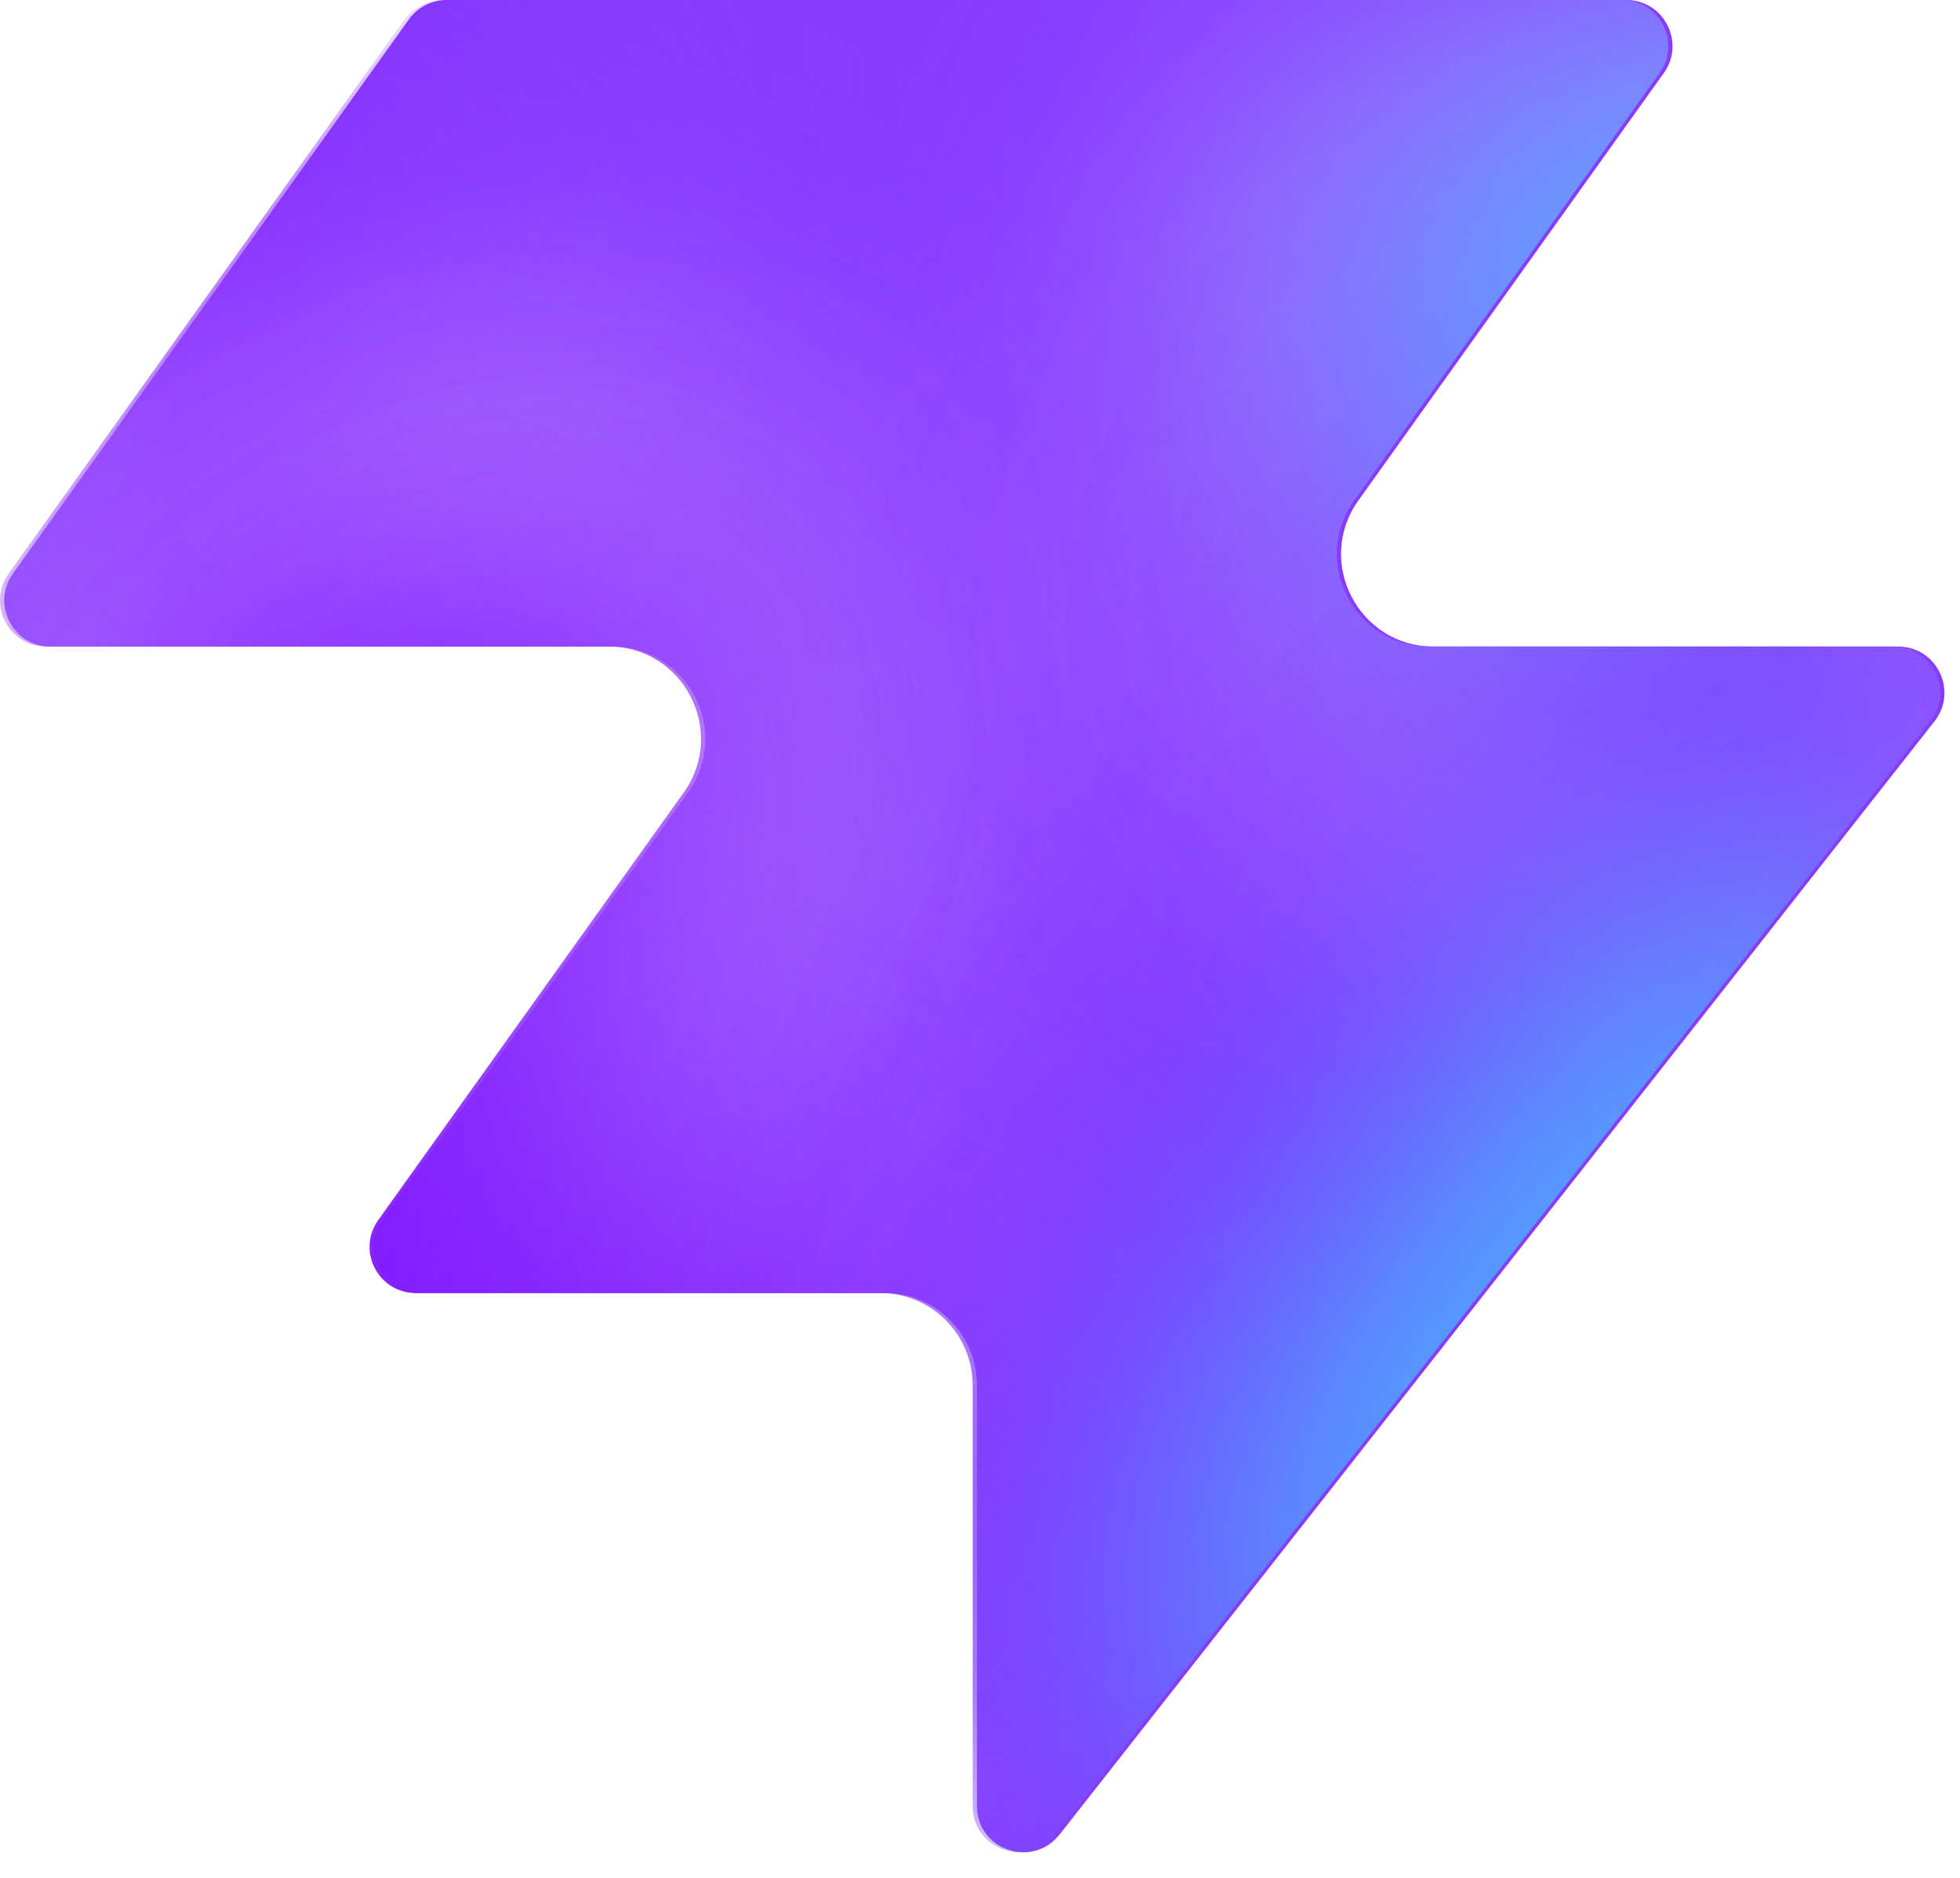
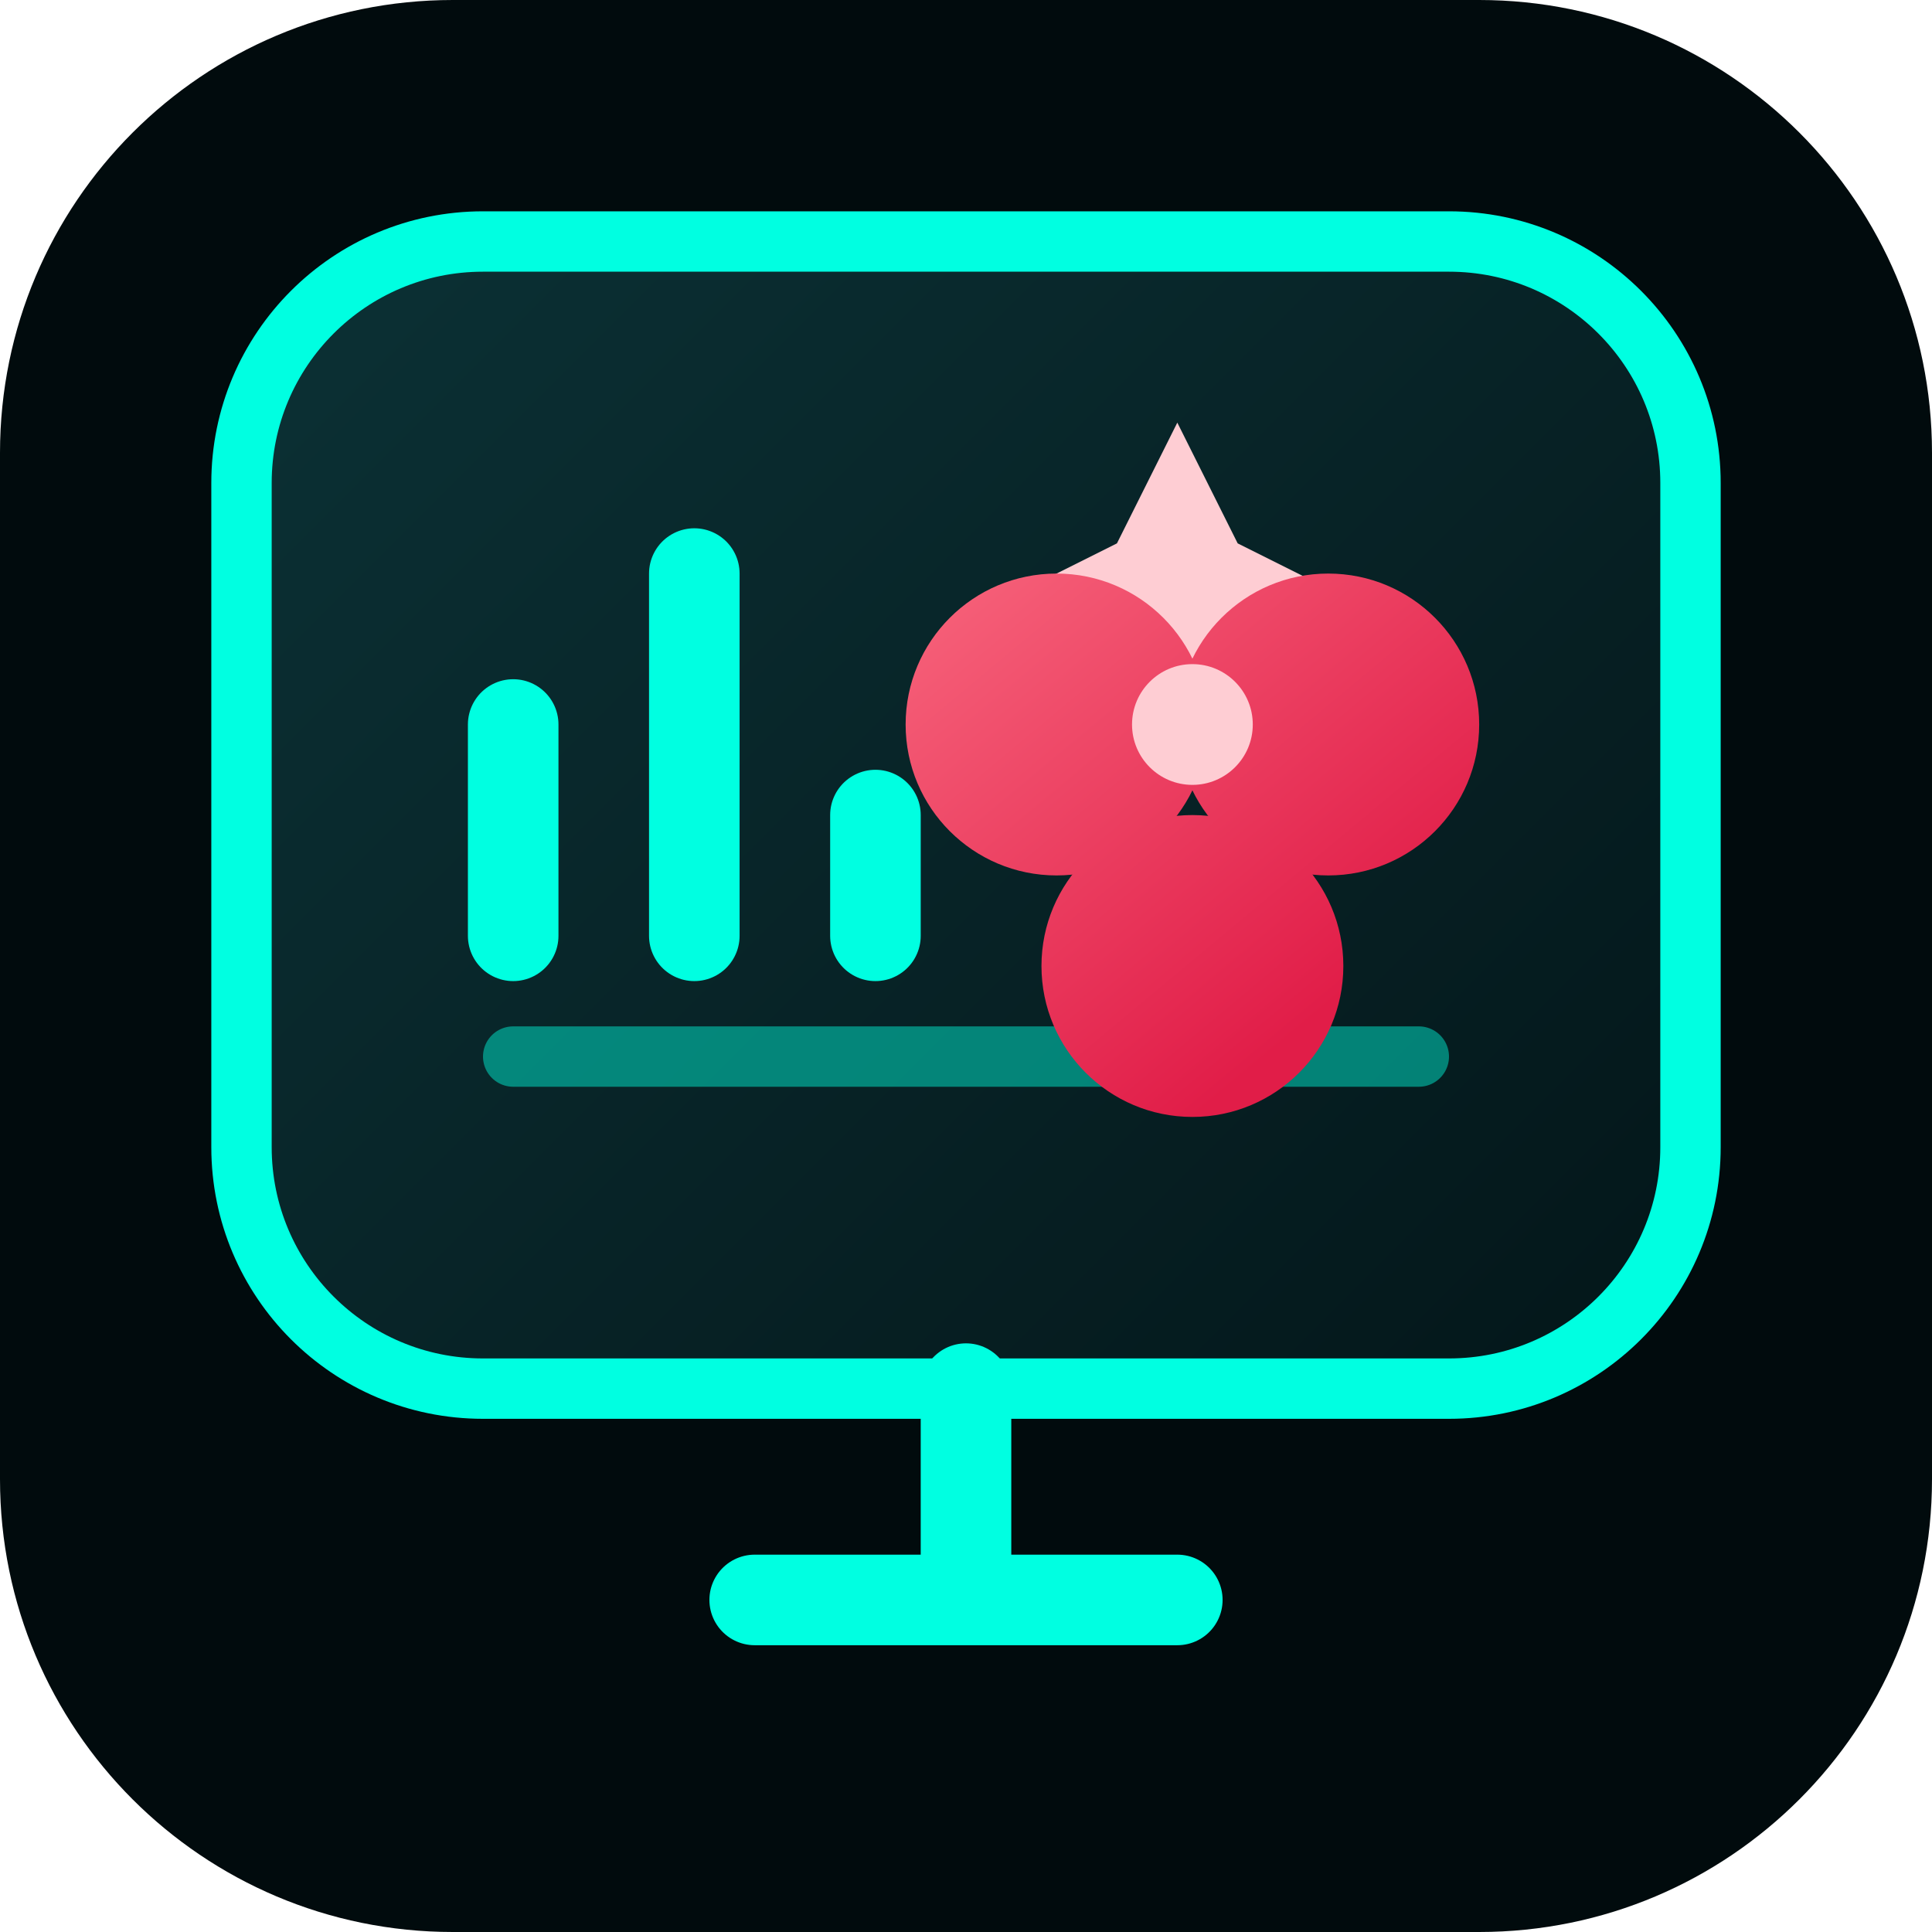
- <svg xmlns="http://www.w3.org/2000/svg" width="48" height="46" fill="none" viewBox="0 0 48 46">
-   <path fill="#863bff" d="M25.946 44.938c-.664.845-2.021.375-2.021-.698V33.937a2.26 2.26 0 0 0-2.262-2.262H10.287c-.92 0-1.456-1.04-.92-1.788l7.48-10.471c1.07-1.497 0-3.578-1.842-3.578H1.237c-.92 0-1.456-1.04-.92-1.788L10.013.474c.214-.297.556-.474.92-.474h28.894c.92 0 1.456 1.04.92 1.788l-7.48 10.471c-1.07 1.498 0 3.579 1.842 3.579h11.377c.943 0 1.473 1.088.89 1.83L25.947 44.94z" style="fill:#863bff;fill:color(display-p3 .525 .23 1);fill-opacity:1" />
-   <mask id="a" width="48" height="46" x="0" y="0" maskUnits="userSpaceOnUse" style="mask-type:alpha">
-     <path fill="#000" d="M25.842 44.938c-.664.844-2.021.375-2.021-.698V33.937a2.26 2.26 0 0 0-2.262-2.262H10.183c-.92 0-1.456-1.04-.92-1.788l7.48-10.471c1.07-1.498 0-3.579-1.842-3.579H1.133c-.92 0-1.456-1.04-.92-1.787L9.91.473c.214-.297.556-.474.92-.474h28.894c.92 0 1.456 1.04.92 1.788l-7.48 10.471c-1.07 1.498 0 3.578 1.842 3.578h11.377c.943 0 1.473 1.088.89 1.832L25.843 44.94z" style="fill:#000;fill-opacity:1" />
-   </mask>
-   <g mask="url(#a)">
-     <g filter="url(#b)">
-       <ellipse cx="5.508" cy="14.704" fill="#ede6ff" rx="5.508" ry="14.704" style="fill:#ede6ff;fill:color(display-p3 .927 .903 1);fill-opacity:1" transform="matrix(.00324 1 1 -.00324 -4.47 31.516)" />
-     </g>
-     <g filter="url(#c)">
-       <ellipse cx="10.399" cy="29.851" fill="#ede6ff" rx="10.399" ry="29.851" style="fill:#ede6ff;fill:color(display-p3 .927 .903 1);fill-opacity:1" transform="matrix(.00324 1 1 -.00324 -39.328 7.883)" />
-     </g>
-     <g filter="url(#d)">
-       <ellipse cx="5.508" cy="30.487" fill="#7e14ff" rx="5.508" ry="30.487" style="fill:#7e14ff;fill:color(display-p3 .492 .077 1);fill-opacity:1" transform="rotate(89.814 -25.913 -14.639)scale(1 -1)" />
-     </g>
-     <g filter="url(#e)">
-       <ellipse cx="5.508" cy="30.599" fill="#7e14ff" rx="5.508" ry="30.599" style="fill:#7e14ff;fill:color(display-p3 .492 .077 1);fill-opacity:1" transform="rotate(89.814 -32.644 -3.334)scale(1 -1)" />
-     </g>
-     <g filter="url(#f)">
-       <ellipse cx="5.508" cy="30.599" fill="#7e14ff" rx="5.508" ry="30.599" style="fill:#7e14ff;fill:color(display-p3 .492 .077 1);fill-opacity:1" transform="matrix(.00324 1 1 -.00324 -34.34 30.47)" />
-     </g>
-     <g filter="url(#g)">
-       <ellipse cx="14.072" cy="22.078" fill="#ede6ff" rx="14.072" ry="22.078" style="fill:#ede6ff;fill:color(display-p3 .927 .903 1);fill-opacity:1" transform="rotate(93.35 24.506 48.493)scale(-1 1)" />
-     </g>
-     <g filter="url(#h)">
-       <ellipse cx="3.47" cy="21.501" fill="#7e14ff" rx="3.47" ry="21.501" style="fill:#7e14ff;fill:color(display-p3 .492 .077 1);fill-opacity:1" transform="rotate(89.009 28.708 47.59)scale(-1 1)" />
-     </g>
-     <g filter="url(#i)">
-       <ellipse cx="3.47" cy="21.501" fill="#7e14ff" rx="3.47" ry="21.501" style="fill:#7e14ff;fill:color(display-p3 .492 .077 1);fill-opacity:1" transform="rotate(89.009 28.708 47.59)scale(-1 1)" />
-     </g>
-     <g filter="url(#j)">
-       <ellipse cx=".387" cy="8.972" fill="#7e14ff" rx="4.407" ry="29.108" style="fill:#7e14ff;fill:color(display-p3 .492 .077 1);fill-opacity:1" transform="rotate(39.51 .387 8.972)" />
-     </g>
-     <g filter="url(#k)">
-       <ellipse cx="47.523" cy="-6.092" fill="#7e14ff" rx="4.407" ry="29.108" style="fill:#7e14ff;fill:color(display-p3 .492 .077 1);fill-opacity:1" transform="rotate(37.892 47.523 -6.092)" />
-     </g>
-     <g filter="url(#l)">
-       <ellipse cx="41.412" cy="6.333" fill="#47bfff" rx="5.971" ry="9.665" style="fill:#47bfff;fill:color(display-p3 .28 .748 1);fill-opacity:1" transform="rotate(37.892 41.412 6.333)" />
-     </g>
-     <g filter="url(#m)">
-       <ellipse cx="-1.879" cy="38.332" fill="#7e14ff" rx="4.407" ry="29.108" style="fill:#7e14ff;fill:color(display-p3 .492 .077 1);fill-opacity:1" transform="rotate(37.892 -1.88 38.332)" />
-     </g>
-     <g filter="url(#n)">
-       <ellipse cx="-1.879" cy="38.332" fill="#7e14ff" rx="4.407" ry="29.108" style="fill:#7e14ff;fill:color(display-p3 .492 .077 1);fill-opacity:1" transform="rotate(37.892 -1.88 38.332)" />
-     </g>
-     <g filter="url(#o)">
-       <ellipse cx="35.651" cy="29.907" fill="#7e14ff" rx="4.407" ry="29.108" style="fill:#7e14ff;fill:color(display-p3 .492 .077 1);fill-opacity:1" transform="rotate(37.892 35.651 29.907)" />
-     </g>
-     <g filter="url(#p)">
-       <ellipse cx="38.418" cy="32.4" fill="#47bfff" rx="5.971" ry="15.297" style="fill:#47bfff;fill:color(display-p3 .28 .748 1);fill-opacity:1" transform="rotate(37.892 38.418 32.4)" />
-     </g>
-   </g>
+ <svg xmlns="http://www.w3.org/2000/svg" viewBox="0 0 64 64">
  <defs>
-     <filter id="b" width="60.045" height="41.654" x="-19.77" y="16.149" color-interpolation-filters="sRGB" filterUnits="userSpaceOnUse">
-       <feFlood flood-opacity="0" result="BackgroundImageFix" />
-       <feBlend in="SourceGraphic" in2="BackgroundImageFix" result="shape" />
-       <feGaussianBlur result="effect1_foregroundBlur_2002_17158" stdDeviation="7.659" />
-     </filter>
-     <filter id="c" width="90.34" height="51.437" x="-54.613" y="-7.533" color-interpolation-filters="sRGB" filterUnits="userSpaceOnUse">
-       <feFlood flood-opacity="0" result="BackgroundImageFix" />
-       <feBlend in="SourceGraphic" in2="BackgroundImageFix" result="shape" />
-       <feGaussianBlur result="effect1_foregroundBlur_2002_17158" stdDeviation="7.659" />
-     </filter>
-     <filter id="d" width="79.355" height="29.4" x="-49.64" y="2.03" color-interpolation-filters="sRGB" filterUnits="userSpaceOnUse">
-       <feFlood flood-opacity="0" result="BackgroundImageFix" />
-       <feBlend in="SourceGraphic" in2="BackgroundImageFix" result="shape" />
-       <feGaussianBlur result="effect1_foregroundBlur_2002_17158" stdDeviation="4.596" />
-     </filter>
-     <filter id="e" width="79.579" height="29.4" x="-45.045" y="20.029" color-interpolation-filters="sRGB" filterUnits="userSpaceOnUse">
-       <feFlood flood-opacity="0" result="BackgroundImageFix" />
-       <feBlend in="SourceGraphic" in2="BackgroundImageFix" result="shape" />
-       <feGaussianBlur result="effect1_foregroundBlur_2002_17158" stdDeviation="4.596" />
-     </filter>
-     <filter id="f" width="79.579" height="29.4" x="-43.513" y="21.178" color-interpolation-filters="sRGB" filterUnits="userSpaceOnUse">
-       <feFlood flood-opacity="0" result="BackgroundImageFix" />
-       <feBlend in="SourceGraphic" in2="BackgroundImageFix" result="shape" />
-       <feGaussianBlur result="effect1_foregroundBlur_2002_17158" stdDeviation="4.596" />
-     </filter>
-     <filter id="g" width="74.749" height="58.852" x="15.756" y="-17.901" color-interpolation-filters="sRGB" filterUnits="userSpaceOnUse">
-       <feFlood flood-opacity="0" result="BackgroundImageFix" />
-       <feBlend in="SourceGraphic" in2="BackgroundImageFix" result="shape" />
-       <feGaussianBlur result="effect1_foregroundBlur_2002_17158" stdDeviation="7.659" />
-     </filter>
-     <filter id="h" width="61.377" height="25.362" x="23.548" y="2.284" color-interpolation-filters="sRGB" filterUnits="userSpaceOnUse">
-       <feFlood flood-opacity="0" result="BackgroundImageFix" />
-       <feBlend in="SourceGraphic" in2="BackgroundImageFix" result="shape" />
-       <feGaussianBlur result="effect1_foregroundBlur_2002_17158" stdDeviation="4.596" />
-     </filter>
-     <filter id="i" width="61.377" height="25.362" x="23.548" y="2.284" color-interpolation-filters="sRGB" filterUnits="userSpaceOnUse">
-       <feFlood flood-opacity="0" result="BackgroundImageFix" />
-       <feBlend in="SourceGraphic" in2="BackgroundImageFix" result="shape" />
-       <feGaussianBlur result="effect1_foregroundBlur_2002_17158" stdDeviation="4.596" />
-     </filter>
-     <filter id="j" width="56.045" height="63.649" x="-27.636" y="-22.853" color-interpolation-filters="sRGB" filterUnits="userSpaceOnUse">
-       <feFlood flood-opacity="0" result="BackgroundImageFix" />
-       <feBlend in="SourceGraphic" in2="BackgroundImageFix" result="shape" />
-       <feGaussianBlur result="effect1_foregroundBlur_2002_17158" stdDeviation="4.596" />
-     </filter>
-     <filter id="k" width="54.814" height="64.646" x="20.116" y="-38.415" color-interpolation-filters="sRGB" filterUnits="userSpaceOnUse">
-       <feFlood flood-opacity="0" result="BackgroundImageFix" />
-       <feBlend in="SourceGraphic" in2="BackgroundImageFix" result="shape" />
-       <feGaussianBlur result="effect1_foregroundBlur_2002_17158" stdDeviation="4.596" />
-     </filter>
-     <filter id="l" width="33.541" height="35.313" x="24.641" y="-11.323" color-interpolation-filters="sRGB" filterUnits="userSpaceOnUse">
-       <feFlood flood-opacity="0" result="BackgroundImageFix" />
-       <feBlend in="SourceGraphic" in2="BackgroundImageFix" result="shape" />
-       <feGaussianBlur result="effect1_foregroundBlur_2002_17158" stdDeviation="4.596" />
-     </filter>
-     <filter id="m" width="54.814" height="64.646" x="-29.286" y="6.009" color-interpolation-filters="sRGB" filterUnits="userSpaceOnUse">
-       <feFlood flood-opacity="0" result="BackgroundImageFix" />
-       <feBlend in="SourceGraphic" in2="BackgroundImageFix" result="shape" />
-       <feGaussianBlur result="effect1_foregroundBlur_2002_17158" stdDeviation="4.596" />
-     </filter>
-     <filter id="n" width="54.814" height="64.646" x="-29.286" y="6.009" color-interpolation-filters="sRGB" filterUnits="userSpaceOnUse">
-       <feFlood flood-opacity="0" result="BackgroundImageFix" />
-       <feBlend in="SourceGraphic" in2="BackgroundImageFix" result="shape" />
-       <feGaussianBlur result="effect1_foregroundBlur_2002_17158" stdDeviation="4.596" />
-     </filter>
-     <filter id="o" width="54.814" height="64.646" x="8.244" y="-2.416" color-interpolation-filters="sRGB" filterUnits="userSpaceOnUse">
-       <feFlood flood-opacity="0" result="BackgroundImageFix" />
-       <feBlend in="SourceGraphic" in2="BackgroundImageFix" result="shape" />
-       <feGaussianBlur result="effect1_foregroundBlur_2002_17158" stdDeviation="4.596" />
-     </filter>
-     <filter id="p" width="39.409" height="43.623" x="18.713" y="10.588" color-interpolation-filters="sRGB" filterUnits="userSpaceOnUse">
-       <feFlood flood-opacity="0" result="BackgroundImageFix" />
-       <feBlend in="SourceGraphic" in2="BackgroundImageFix" result="shape" />
-       <feGaussianBlur result="effect1_foregroundBlur_2002_17158" stdDeviation="4.596" />
-     </filter>
+     <linearGradient id="screen" x1="10" y1="10" x2="54" y2="54" gradientUnits="userSpaceOnUse">
+       <stop stop-color="#0b3034" />
+       <stop offset="1" stop-color="#031417" />
+     </linearGradient>
+     <linearGradient id="berry" x1="27" y1="17" x2="42" y2="35" gradientUnits="userSpaceOnUse">
+       <stop stop-color="#fb7185" />
+       <stop offset="1" stop-color="#e11d48" />
+     </linearGradient>
  </defs>
+   <rect width="64" height="64" rx="15" fill="#010b0d" />
+   <rect x="8" y="8" width="48" height="38" rx="8" fill="url(#screen)" stroke="#00ffe1" stroke-width="2" />
+   <path d="M17 35h30" stroke="#00ffe1" stroke-linecap="round" stroke-width="2" opacity=".45" />
+   <path d="M17 31v-7M23 31v-12M29 31v-4" stroke="#00ffe1" stroke-linecap="round" stroke-width="3" />
+   <path d="M39 14l2 4 4 2-4 2-2 4-2-4-4-2 4-2 2-4Z" fill="#fecdd3" />
+   <circle cx="35" cy="24" r="5" fill="url(#berry)" />
+   <circle cx="44" cy="24" r="5" fill="url(#berry)" />
+   <circle cx="39.5" cy="32" r="5" fill="url(#berry)" />
+   <circle cx="39.5" cy="24" r="2" fill="#fecdd3" />
+   <path d="M25 53h14M32 46v7" stroke="#00ffe1" stroke-linecap="round" stroke-width="3" />
</svg>
